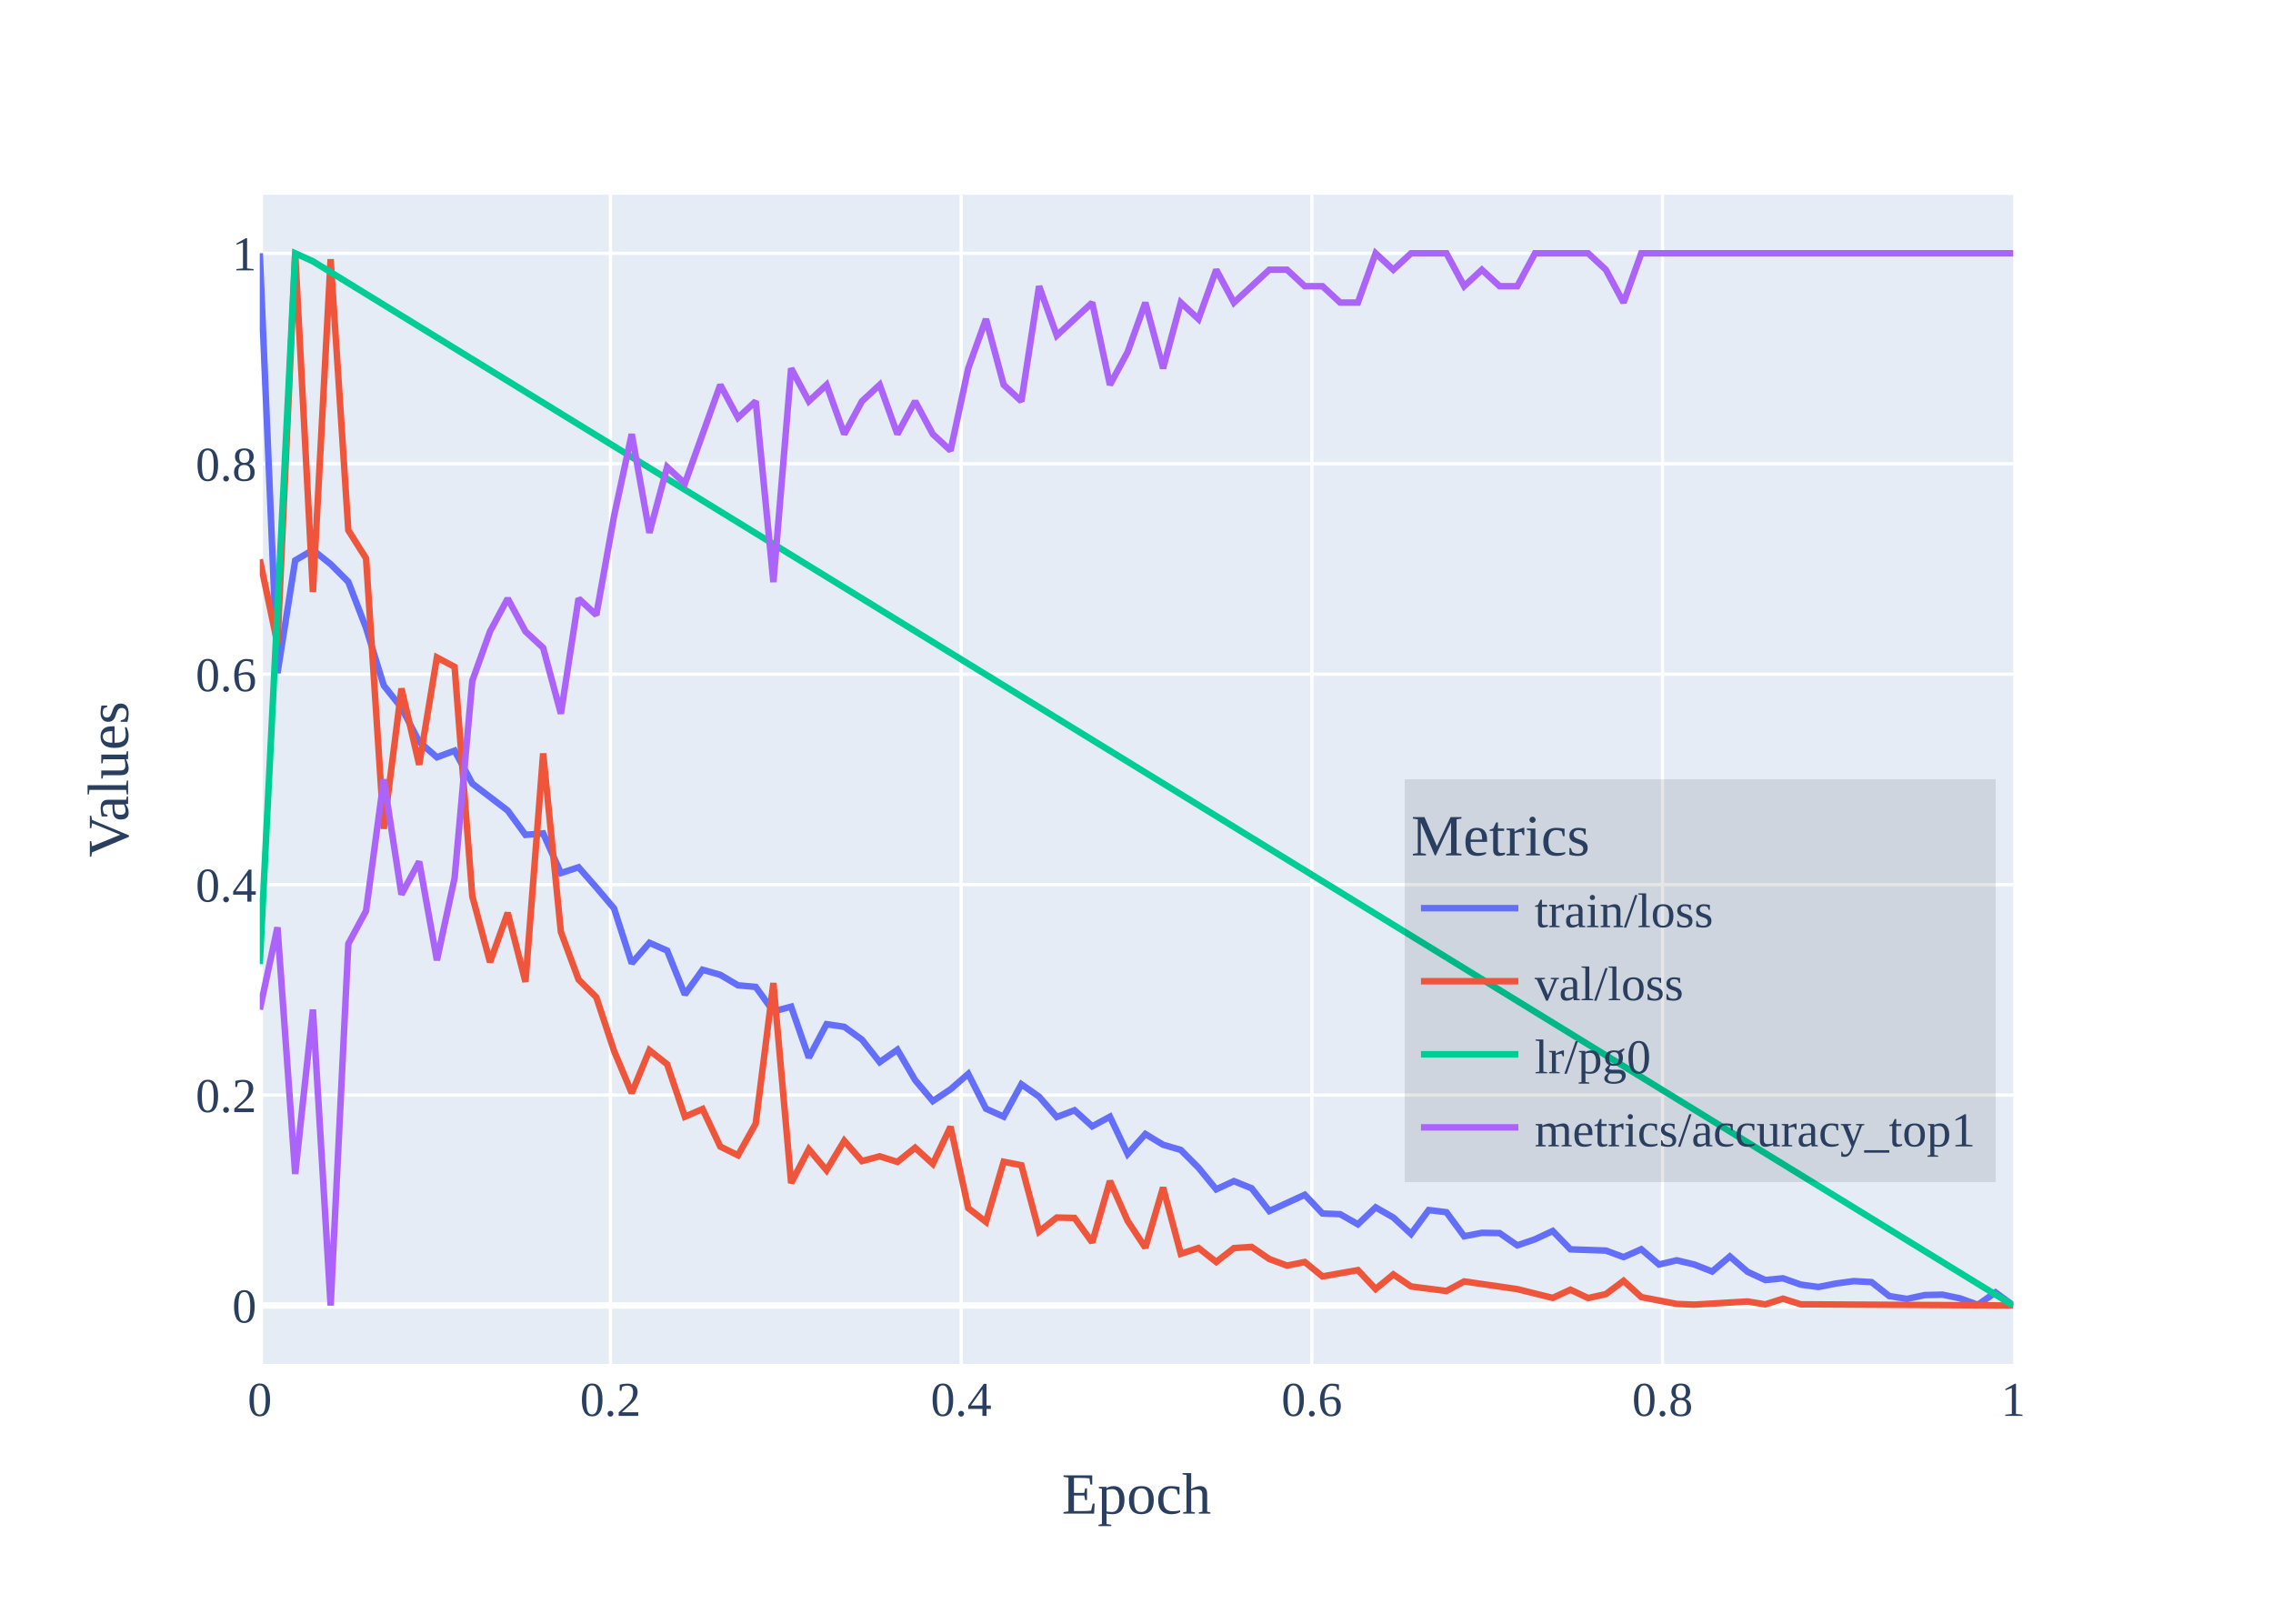
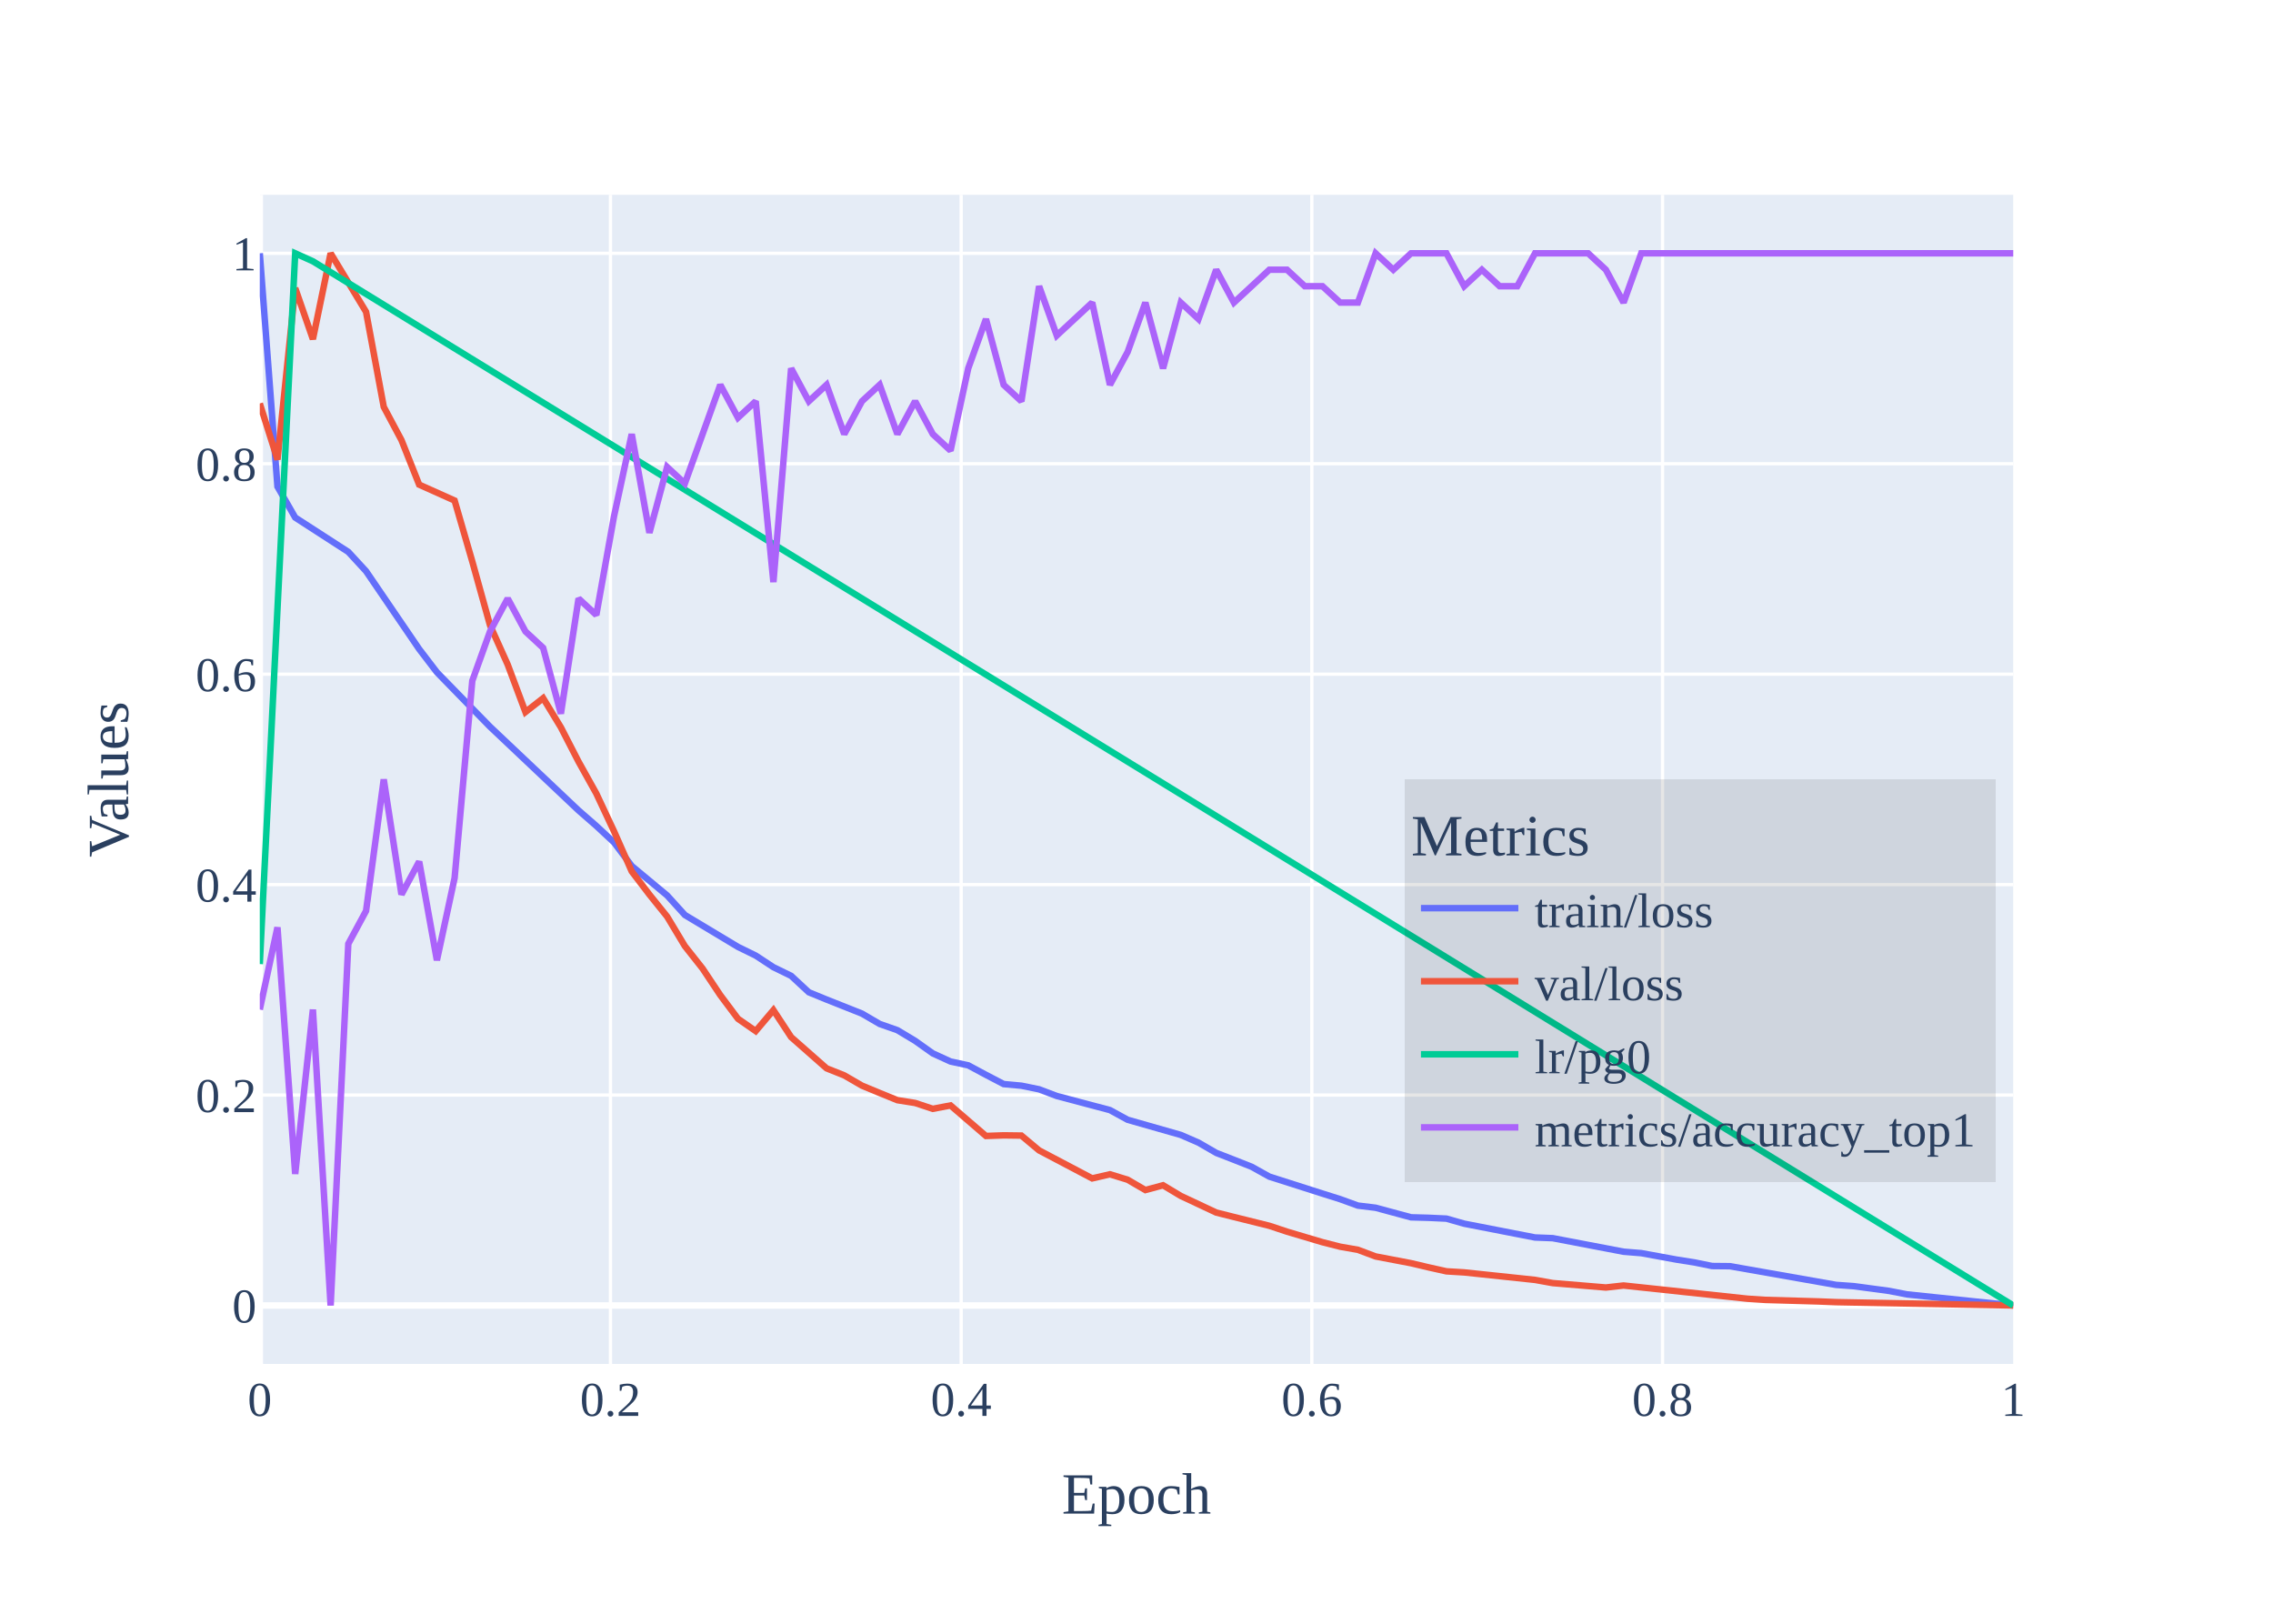
<svg xmlns="http://www.w3.org/2000/svg" class="main-svg" width="700" height="500" style="" viewBox="0 0 700 500">
  <rect x="0" y="0" width="700" height="500" style="fill: rgb(255, 255, 255); fill-opacity: 1;" />
-   <defs id="defs-75bf51">
+   <defs id="defs-25168f">
    <g class="clips">
-       <clipPath id="clip75bf51xyplot" class="plotclip">
+       <clipPath id="clip25168fxyplot" class="plotclip">
        <rect width="540" height="360" />
      </clipPath>
-       <clipPath class="axesclip" id="clip75bf51x">
+       <clipPath class="axesclip" id="clip25168fx">
        <rect x="80" y="0" width="540" height="500" />
      </clipPath>
-       <clipPath class="axesclip" id="clip75bf51y">
+       <clipPath class="axesclip" id="clip25168fy">
        <rect x="0" y="60" width="700" height="360" />
      </clipPath>
-       <clipPath class="axesclip" id="clip75bf51xy">
+       <clipPath class="axesclip" id="clip25168fxy">
        <rect x="80" y="60" width="540" height="360" />
      </clipPath>
    </g>
    <g class="gradients" />
    <g class="patterns" />
  </defs>
  <g class="bglayer">
    <rect class="bg" x="80" y="60" width="540" height="360" style="fill: rgb(229, 236, 246); fill-opacity: 1; stroke-width: 0;" />
  </g>
  <g class="layer-below">
    <g class="imagelayer" />
    <g class="shapelayer" />
  </g>
  <g class="cartesianlayer">
    <g class="subplot xy">
      <g class="layer-subplot">
        <g class="shapelayer" />
        <g class="imagelayer" />
      </g>
      <g class="minor-gridlayer">
        <g class="x" />
        <g class="y" />
      </g>
      <g class="gridlayer">
        <g class="x">
          <path class="xgrid crisp" transform="translate(188,0)" d="M0,60v360" style="stroke: rgb(255, 255, 255); stroke-opacity: 1; stroke-width: 1px;" />
          <path class="xgrid crisp" transform="translate(296,0)" d="M0,60v360" style="stroke: rgb(255, 255, 255); stroke-opacity: 1; stroke-width: 1px;" />
          <path class="xgrid crisp" transform="translate(404,0)" d="M0,60v360" style="stroke: rgb(255, 255, 255); stroke-opacity: 1; stroke-width: 1px;" />
          <path class="xgrid crisp" transform="translate(512,0)" d="M0,60v360" style="stroke: rgb(255, 255, 255); stroke-opacity: 1; stroke-width: 1px;" />
        </g>
        <g class="y">
          <path class="ygrid crisp" transform="translate(0,337.2)" d="M80,0h540" style="stroke: rgb(255, 255, 255); stroke-opacity: 1; stroke-width: 1px;" />
          <path class="ygrid crisp" transform="translate(0,272.4)" d="M80,0h540" style="stroke: rgb(255, 255, 255); stroke-opacity: 1; stroke-width: 1px;" />
          <path class="ygrid crisp" transform="translate(0,207.6)" d="M80,0h540" style="stroke: rgb(255, 255, 255); stroke-opacity: 1; stroke-width: 1px;" />
          <path class="ygrid crisp" transform="translate(0,142.8)" d="M80,0h540" style="stroke: rgb(255, 255, 255); stroke-opacity: 1; stroke-width: 1px;" />
          <path class="ygrid crisp" transform="translate(0,78)" d="M80,0h540" style="stroke: rgb(255, 255, 255); stroke-opacity: 1; stroke-width: 1px;" />
        </g>
      </g>
      <g class="zerolinelayer">
        <path class="xzl zl crisp" transform="translate(80,0)" d="M0,60v360" style="stroke: rgb(255, 255, 255); stroke-opacity: 1; stroke-width: 2px;" />
        <path class="yzl zl crisp" transform="translate(0,402)" d="M80,0h540" style="stroke: rgb(255, 255, 255); stroke-opacity: 1; stroke-width: 2px;" />
      </g>
      <g class="layer-between">
        <g class="shapelayer" />
        <g class="imagelayer" />
      </g>
      <path class="xlines-below" />
      <path class="ylines-below" />
      <g class="overlines-below" />
      <g class="xaxislayer-below" />
      <g class="yaxislayer-below" />
      <g class="overaxes-below" />
      <g class="overplot">
-         <g class="xy" transform="translate(80,60)" clip-path="url(#clip75bf51xyplot)">
+         <g class="xy" transform="translate(80,60)" clip-path="url(#clip25168fxyplot)">
          <g class="scatterlayer mlayer">
-             <g class="trace scatter tracedaf77c" style="stroke-miterlimit: 2; opacity: 1;">
-               <g class="fills" />
-               <g class="errorbars" />
-               <g class="lines">
-                 <path class="js-line" d="M0,18L5.45,147.27L10.91,112.56L16.36,109.35L21.82,113.72L27.27,119.18L32.73,133.35L38.18,151.09L43.64,157.92L49.09,168.42L54.55,173.18L60,171.15L65.45,181.28L76.36,189.6L81.82,197.08L87.27,196.62L92.73,208.84L98.18,207.06L103.64,213.27L109.09,219.7L114.55,236.63L120,230.32L125.45,232.71L130.91,246.24L136.36,238.62L141.82,240.18L147.27,243.41L152.73,243.9L158.18,251.44L163.64,249.99L169.09,265.68L174.55,255.38L180,256.19L185.45,260.14L190.91,267.07L196.36,263.24L201.82,272.59L207.27,279.06L212.73,275.43L218.18,270.68L223.64,281.41L229.09,283.86L234.55,273.89L240,277.7L245.45,283.97L250.91,281.88L256.36,286.83L261.82,283.87L267.27,295.34L272.73,289.21L278.18,292.5L283.64,294.1L289.09,299.58L294.55,306.23L300,303.7L305.45,305.91L310.91,312.92L321.82,307.91L327.27,313.67L332.73,313.89L338.18,317L343.64,311.79L349.09,314.9L354.55,319.98L360,312.61L365.45,313.28L370.91,320.69L376.36,319.62L381.82,319.71L387.27,323.49L392.73,321.61L398.18,319.06L403.64,324.71L414.55,325.09L420,327.1L425.45,324.68L430.91,329.38L436.36,328.09L441.82,329.39L447.27,331.54L452.73,326.9L458.18,331.63L463.64,334.16L469.09,333.63L474.55,335.57L480,336.3L485.45,335.23L490.91,334.49L496.36,334.8L501.82,339.1L507.27,339.97L512.73,338.8L518.18,338.66L523.64,339.81L529.09,341.79L534.55,337.97L540,342" style="vector-effect: none; fill: none; stroke: rgb(99, 110, 250); stroke-opacity: 1; stroke-width: 2px; opacity: 1;" />
-               </g>
-               <g class="points" />
-               <g class="text" />
-             </g>
-             <g class="trace scatter tracebdb8eb" style="stroke-miterlimit: 2; opacity: 1;">
-               <g class="fills" />
-               <g class="errorbars" />
-               <g class="lines">
-                 <path class="js-line" d="M0,112.25L5.45,138.21L10.91,18L16.36,122.31L21.82,19.82L27.27,103.28L32.73,111.94L38.18,195.21L43.64,152.02L49.09,175.48L54.55,142.45L60,145.35L65.45,216L70.91,236.28L76.36,221.07L81.82,242.35L87.27,172L92.73,226.96L98.18,241.65L103.64,247.08L109.09,263.57L114.55,276.58L120,263.41L125.45,267.72L130.91,283.87L136.36,281.5L141.82,293.07L147.27,295.75L152.73,285.99L158.18,242.7L163.64,304.3L169.09,293.89L174.55,300.37L180,291.28L185.45,297.54L190.91,296.06L196.36,297.79L201.82,293.42L207.27,298.4L212.73,286.96L218.18,312.02L223.64,316.26L229.09,297.74L234.55,298.81L240,319.24L245.45,314.91L250.91,315.04L256.36,322.58L261.82,303.67L267.27,315.96L272.73,324.21L278.18,305.68L283.64,326.08L289.09,324.29L294.55,328.6L300,324.33L305.45,323.96L310.91,327.7L316.36,329.71L321.82,328.61L327.27,333.05L338.18,331.1L343.64,336.93L349.09,332.44L354.55,336.14L365.45,337.53L370.91,334.59L387.27,336.96L392.73,338.32L398.18,339.66L403.64,337.14L409.09,339.71L414.55,338.5L420,334.41L425.45,339.41L436.36,341.52L441.82,341.73L458.18,340.76L463.64,341.66L469.09,339.91L474.55,341.63L540,342" style="vector-effect: none; fill: none; stroke: rgb(239, 85, 59); stroke-opacity: 1; stroke-width: 2px; opacity: 1;" />
-               </g>
-               <g class="points" />
-               <g class="text" />
-             </g>
-             <g class="trace scatter trace6fa199" style="stroke-miterlimit: 2; opacity: 1;">
+             <g class="trace scatter trace15ddfd" style="stroke-miterlimit: 2; opacity: 1;">
+               <g class="fills" />
+               <g class="errorbars" />
+               <g class="lines">
+                 <path class="js-line" d="M0,18L5.45,89.84L10.91,99.37L27.27,109.95L32.73,115.88L49.09,139.87L54.55,147.01L65.45,158.2L70.91,163.78L98.18,189.56L103.64,194.32L109.09,199.4L114.55,206.67L125.45,215.73L130.91,221.75L147.27,231.58L152.73,234.25L158.18,237.83L163.64,240.49L169.09,245.55L174.55,247.79L185.45,252.12L190.91,255.31L196.36,257.22L201.82,260.5L207.27,264.37L212.73,266.87L218.18,268.05L223.64,270.98L229.09,273.82L234.55,274.32L240,275.43L245.45,277.49L261.82,281.83L267.27,284.81L283.64,289.48L289.09,291.85L294.55,295.01L300,297.13L305.45,299.28L310.91,302.32L327.27,307.54L332.73,309.26L338.18,311.24L343.64,311.9L354.55,314.85L360,315L365.45,315.25L370.91,316.81L392.73,321.06L398.18,321.27L420,325.44L425.45,325.88L436.36,327.88L441.82,328.74L447.27,329.85L452.73,329.9L485.45,335.66L490.91,336.05L501.82,337.52L507.27,338.58L540,342" style="vector-effect: none; fill: none; stroke: rgb(99, 110, 250); stroke-opacity: 1; stroke-width: 2px; opacity: 1;" />
+               </g>
+               <g class="points" />
+               <g class="text" />
+             </g>
+             <g class="trace scatter traceb2c99d" style="stroke-miterlimit: 2; opacity: 1;">
+               <g class="fills" />
+               <g class="errorbars" />
+               <g class="lines">
+                 <path class="js-line" d="M0,64.24L5.45,81.52L10.91,28.72L16.36,44.43L21.82,18L32.73,36.03L38.18,65.29L43.64,75.53L49.09,89.24L60,94.13L65.45,112.91L70.91,132.54L76.36,144.66L81.82,159.26L87.27,154.99L92.73,163.97L98.18,174.55L103.64,184.34L109.09,195.97L114.55,208.33L120,215.47L125.45,222.24L130.91,231.33L136.36,238.23L141.82,246.43L147.27,253.71L152.73,257.5L158.18,251.05L163.64,259.36L174.55,268.97L180,271.14L185.45,274.3L190.91,276.56L196.36,278.78L201.82,279.64L207.27,281.44L212.73,280.4L223.64,289.8L229.09,289.61L234.55,289.68L240,294.24L256.36,302.86L261.82,301.6L267.27,303.27L272.73,306.45L278.18,304.98L283.64,308.26L294.55,313.38L300,314.75L310.91,317.46L316.36,319.27L327.27,322.51L332.73,323.9L338.18,324.85L343.64,326.9L354.55,328.98L360,330.27L365.45,331.48L370.91,331.81L392.73,334.12L398.18,335.1L414.55,336.46L420,335.85L458.18,339.92L463.64,340.28L480,340.75L485.45,340.97L540,342" style="vector-effect: none; fill: none; stroke: rgb(239, 85, 59); stroke-opacity: 1; stroke-width: 2px; opacity: 1;" />
+               </g>
+               <g class="points" />
+               <g class="text" />
+             </g>
+             <g class="trace scatter tracee4f6b3" style="stroke-miterlimit: 2; opacity: 1;">
              <g class="fills" />
              <g class="errorbars" />
              <g class="lines">
                <path class="js-line" d="M0,236.87L10.91,18L16.36,20.46L540,342" style="vector-effect: none; fill: none; stroke: rgb(0, 204, 150); stroke-opacity: 1; stroke-width: 2px; opacity: 1;" />
              </g>
              <g class="points" />
              <g class="text" />
            </g>
-             <g class="trace scatter trace2a9a4d" style="stroke-miterlimit: 2; opacity: 1;">
+             <g class="trace scatter tracee97295" style="stroke-miterlimit: 2; opacity: 1;">
              <g class="fills" />
              <g class="errorbars" />
              <g class="lines">
                <path class="js-line" d="M0,250.87L5.45,225.56L10.91,301.5L16.36,250.87L21.82,342L27.27,230.62L32.73,220.5L38.18,180L43.64,215.44L49.09,205.31L54.55,235.69L60,210.37L65.45,149.63L70.91,134.44L76.36,124.31L81.82,134.44L87.27,139.5L92.73,159.75L98.18,124.31L103.64,129.38L109.09,99L114.55,73.68L120,104.06L125.45,83.81L130.91,88.88L141.82,58.5L147.27,68.63L152.73,63.56L158.18,119.25L163.64,53.43L169.09,63.56L174.55,58.5L180,73.68L185.45,63.56L190.91,58.5L196.36,73.68L201.82,63.56L207.27,73.68L212.73,78.75L218.18,53.43L223.64,38.25L229.09,58.5L234.55,63.56L240,28.13L245.45,43.31L256.36,33.18L261.82,58.5L267.27,48.38L272.73,33.18L278.18,53.43L283.64,33.18L289.09,38.25L294.55,23.06L300,33.18L305.45,28.13L310.91,23.06L316.36,23.06L321.82,28.13L327.27,28.13L332.73,33.18L338.18,33.18L343.64,18L349.09,23.06L354.55,18L360,18L365.45,18L370.91,28.13L376.36,23.06L381.82,28.13L387.27,28.13L392.73,18L409.09,18L414.55,23.06L420,33.18L425.45,18L540,18" style="vector-effect: none; fill: none; stroke: rgb(171, 99, 250); stroke-opacity: 1; stroke-width: 2px; opacity: 1;" />
              </g>
              <g class="points" />
              <g class="text" />
            </g>
          </g>
        </g>
      </g>
      <path class="xlines-above crisp" d="M0,0" style="fill: none;" />
      <path class="ylines-above crisp" d="M0,0" style="fill: none;" />
      <g class="overlines-above" />
      <g class="xaxislayer-above">
        <g class="xtick">
          <text text-anchor="middle" x="0" y="436" transform="translate(80,0)" style="font-family: 'Times New Roman'; font-size: 15px; fill: rgb(42, 63, 95); fill-opacity: 1; white-space: pre; opacity: 1;">0</text>
        </g>
        <g class="xtick">
          <text text-anchor="middle" x="0" y="436" style="font-family: 'Times New Roman'; font-size: 15px; fill: rgb(42, 63, 95); fill-opacity: 1; white-space: pre; opacity: 1;" transform="translate(188,0)">0.2</text>
        </g>
        <g class="xtick">
          <text text-anchor="middle" x="0" y="436" style="font-family: 'Times New Roman'; font-size: 15px; fill: rgb(42, 63, 95); fill-opacity: 1; white-space: pre; opacity: 1;" transform="translate(296,0)">0.4</text>
        </g>
        <g class="xtick">
          <text text-anchor="middle" x="0" y="436" style="font-family: 'Times New Roman'; font-size: 15px; fill: rgb(42, 63, 95); fill-opacity: 1; white-space: pre; opacity: 1;" transform="translate(404,0)">0.6</text>
        </g>
        <g class="xtick">
          <text text-anchor="middle" x="0" y="436" style="font-family: 'Times New Roman'; font-size: 15px; fill: rgb(42, 63, 95); fill-opacity: 1; white-space: pre; opacity: 1;" transform="translate(512,0)">0.8</text>
        </g>
        <g class="xtick">
          <text text-anchor="middle" x="0" y="436" style="font-family: 'Times New Roman'; font-size: 15px; fill: rgb(42, 63, 95); fill-opacity: 1; white-space: pre; opacity: 1;" transform="translate(620,0)">1</text>
        </g>
      </g>
      <g class="yaxislayer-above">
        <g class="ytick">
          <text text-anchor="end" x="79" y="5.25" transform="translate(0,402)" style="font-family: 'Times New Roman'; font-size: 15px; fill: rgb(42, 63, 95); fill-opacity: 1; white-space: pre; opacity: 1;">0</text>
        </g>
        <g class="ytick">
          <text text-anchor="end" x="79" y="5.25" style="font-family: 'Times New Roman'; font-size: 15px; fill: rgb(42, 63, 95); fill-opacity: 1; white-space: pre; opacity: 1;" transform="translate(0,337.2)">0.2</text>
        </g>
        <g class="ytick">
          <text text-anchor="end" x="79" y="5.25" style="font-family: 'Times New Roman'; font-size: 15px; fill: rgb(42, 63, 95); fill-opacity: 1; white-space: pre; opacity: 1;" transform="translate(0,272.4)">0.4</text>
        </g>
        <g class="ytick">
          <text text-anchor="end" x="79" y="5.25" style="font-family: 'Times New Roman'; font-size: 15px; fill: rgb(42, 63, 95); fill-opacity: 1; white-space: pre; opacity: 1;" transform="translate(0,207.6)">0.6</text>
        </g>
        <g class="ytick">
          <text text-anchor="end" x="79" y="5.25" style="font-family: 'Times New Roman'; font-size: 15px; fill: rgb(42, 63, 95); fill-opacity: 1; white-space: pre; opacity: 1;" transform="translate(0,142.8)">0.8</text>
        </g>
        <g class="ytick">
          <text text-anchor="end" x="79" y="5.25" style="font-family: 'Times New Roman'; font-size: 15px; fill: rgb(42, 63, 95); fill-opacity: 1; white-space: pre; opacity: 1;" transform="translate(0,78)">1</text>
        </g>
      </g>
      <g class="overaxes-above" />
    </g>
  </g>
  <g class="polarlayer" />
  <g class="smithlayer" />
  <g class="ternarylayer" />
  <g class="geolayer" />
  <g class="funnelarealayer" />
  <g class="pielayer" />
  <g class="iciclelayer" />
  <g class="treemaplayer" />
  <g class="sunburstlayer" />
  <g class="glimages" />
-   <defs id="topdefs-75bf51">
+   <defs id="topdefs-25168f">
    <g class="clips" />
-     <clipPath id="legend75bf51">
+     <clipPath id="legend25168f">
      <rect width="182" height="124" x="0" y="0" />
    </clipPath>
  </defs>
  <g class="layer-above">
    <g class="imagelayer" />
    <g class="shapelayer" />
  </g>
  <g class="infolayer">
    <g class="legend" pointer-events="all" transform="translate(432.6,240)">
-       <rect class="bg" shape-rendering="crispEdges" style="stroke: rgb(68, 68, 68); stroke-opacity: 1; fill: rgb(0, 0, 0); fill-opacity: 0.1; stroke-width: 0px;" width="182" height="124" x="0" y="0" />
-       <g class="scrollbox" transform="" clip-path="url(#legend75bf51)">
+       <rect class="bg" shape-rendering="crispEdges" width="182" height="124" x="0" y="0" style="stroke: rgb(68, 68, 68); stroke-opacity: 1; fill: rgb(0, 0, 0); fill-opacity: 0.1; stroke-width: 0px;" />
+       <g class="scrollbox" transform="" clip-path="url(#legend25168f)">
        <text class="legendtitletext" text-anchor="start" x="2" y="23.4" style="font-family: 'Times New Roman'; font-size: 18px; fill: rgb(42, 63, 95); fill-opacity: 1; white-space: pre;">Metrics</text>
        <g class="groups" transform="">
          <g class="traces" transform="translate(0,39.65)" style="opacity: 1;">
            <text class="legendtext" text-anchor="start" x="40" y="5.85" style="font-family: 'Times New Roman'; font-size: 15px; fill: rgb(42, 63, 95); fill-opacity: 1; white-space: pre;">train/loss</text>
            <g class="layers" style="opacity: 1;">
              <g class="legendfill" />
              <g class="legendlines">
                <path class="js-line" d="M5,0h30" style="fill: none; stroke: rgb(99, 110, 250); stroke-opacity: 1; stroke-width: 2px;" />
              </g>
              <g class="legendsymbols">
                <g class="legendpoints" />
              </g>
            </g>
            <rect class="legendtoggle" x="0" y="-11.25" width="176.781" height="22.5" style="fill: rgb(0, 0, 0); fill-opacity: 0;" />
          </g>
        </g>
        <g class="groups" transform="">
          <g class="traces" transform="translate(0,62.15)" style="opacity: 1;">
            <text class="legendtext" text-anchor="start" x="40" y="5.85" style="font-family: 'Times New Roman'; font-size: 15px; fill: rgb(42, 63, 95); fill-opacity: 1; white-space: pre;">val/loss</text>
            <g class="layers" style="opacity: 1;">
              <g class="legendfill" />
              <g class="legendlines">
                <path class="js-line" d="M5,0h30" style="fill: none; stroke: rgb(239, 85, 59); stroke-opacity: 1; stroke-width: 2px;" />
              </g>
              <g class="legendsymbols">
                <g class="legendpoints" />
              </g>
            </g>
            <rect class="legendtoggle" x="0" y="-11.25" width="176.781" height="22.5" style="fill: rgb(0, 0, 0); fill-opacity: 0;" />
          </g>
        </g>
        <g class="groups" transform="">
          <g class="traces" transform="translate(0,84.65)" style="opacity: 1;">
            <text class="legendtext" text-anchor="start" x="40" y="5.85" style="font-family: 'Times New Roman'; font-size: 15px; fill: rgb(42, 63, 95); fill-opacity: 1; white-space: pre;">lr/pg0</text>
            <g class="layers" style="opacity: 1;">
              <g class="legendfill" />
              <g class="legendlines">
                <path class="js-line" d="M5,0h30" style="fill: none; stroke: rgb(0, 204, 150); stroke-opacity: 1; stroke-width: 2px;" />
              </g>
              <g class="legendsymbols">
                <g class="legendpoints" />
              </g>
            </g>
            <rect class="legendtoggle" x="0" y="-11.25" width="176.781" height="22.5" style="fill: rgb(0, 0, 0); fill-opacity: 0;" />
          </g>
        </g>
        <g class="groups" transform="">
          <g class="traces" transform="translate(0,107.15)" style="opacity: 1;">
            <text class="legendtext" text-anchor="start" x="40" y="5.85" style="font-family: 'Times New Roman'; font-size: 15px; fill: rgb(42, 63, 95); fill-opacity: 1; white-space: pre;">metrics/accuracy_top1</text>
            <g class="layers" style="opacity: 1;">
              <g class="legendfill" />
              <g class="legendlines">
                <path class="js-line" d="M5,0h30" style="fill: none; stroke: rgb(171, 99, 250); stroke-opacity: 1; stroke-width: 2px;" />
              </g>
              <g class="legendsymbols">
                <g class="legendpoints" />
              </g>
            </g>
            <rect class="legendtoggle" x="0" y="-11.25" width="176.781" height="22.5" style="fill: rgb(0, 0, 0); fill-opacity: 0;" />
          </g>
        </g>
      </g>
-       <rect class="scrollbar" rx="20" ry="3" width="0" height="0" style="fill: rgb(128, 139, 164); fill-opacity: 1;" x="0" y="0" />
+       <rect class="scrollbar" rx="20" ry="3" width="0" height="0" x="0" y="0" style="fill: rgb(128, 139, 164); fill-opacity: 1;" />
    </g>
    <g class="g-gtitle" />
    <g class="g-xtitle">
      <text class="xtitle" x="350" y="466.1" text-anchor="middle" style="opacity: 1; font-family: 'Times New Roman'; font-size: 18px; fill: rgb(42, 63, 95); fill-opacity: 1; white-space: pre;">Epoch</text>
    </g>
    <g class="g-ytitle">
      <text class="ytitle" transform="rotate(-90,39.45,240)" x="39.45" y="240" text-anchor="middle" style="opacity: 1; font-family: 'Times New Roman'; font-size: 18px; fill: rgb(42, 63, 95); fill-opacity: 1; white-space: pre;">Values</text>
    </g>
  </g>
</svg>
